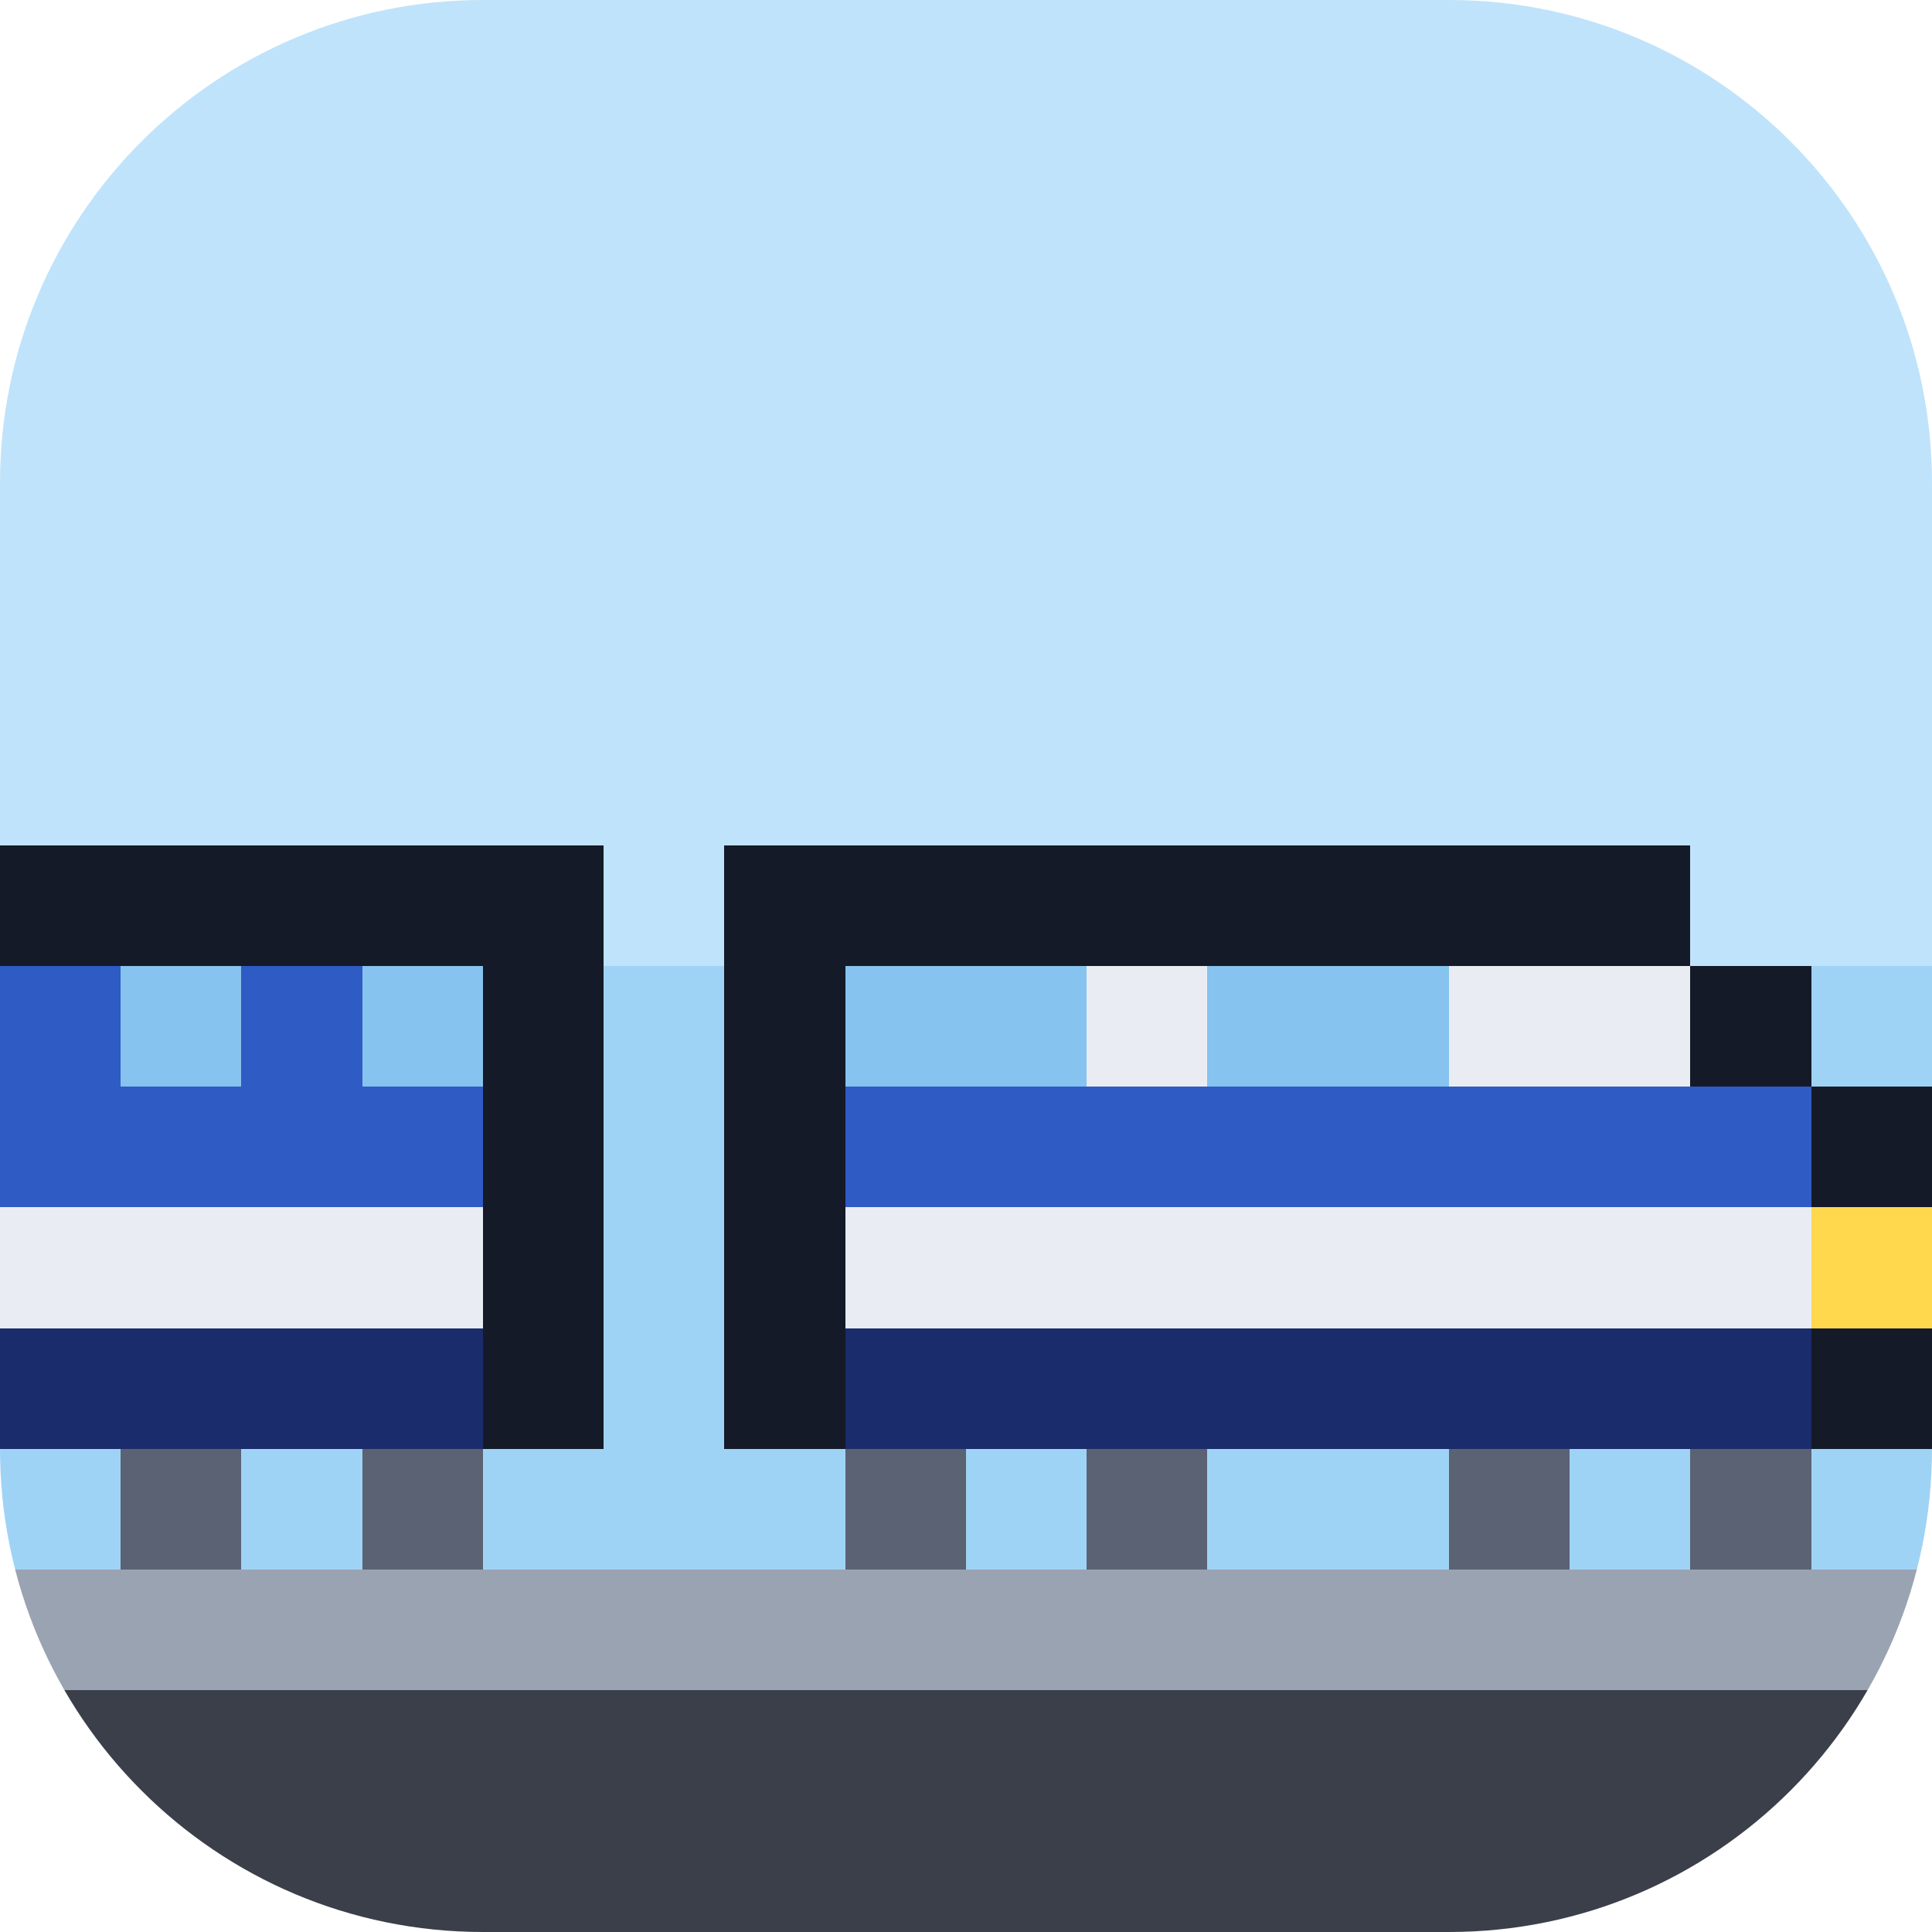
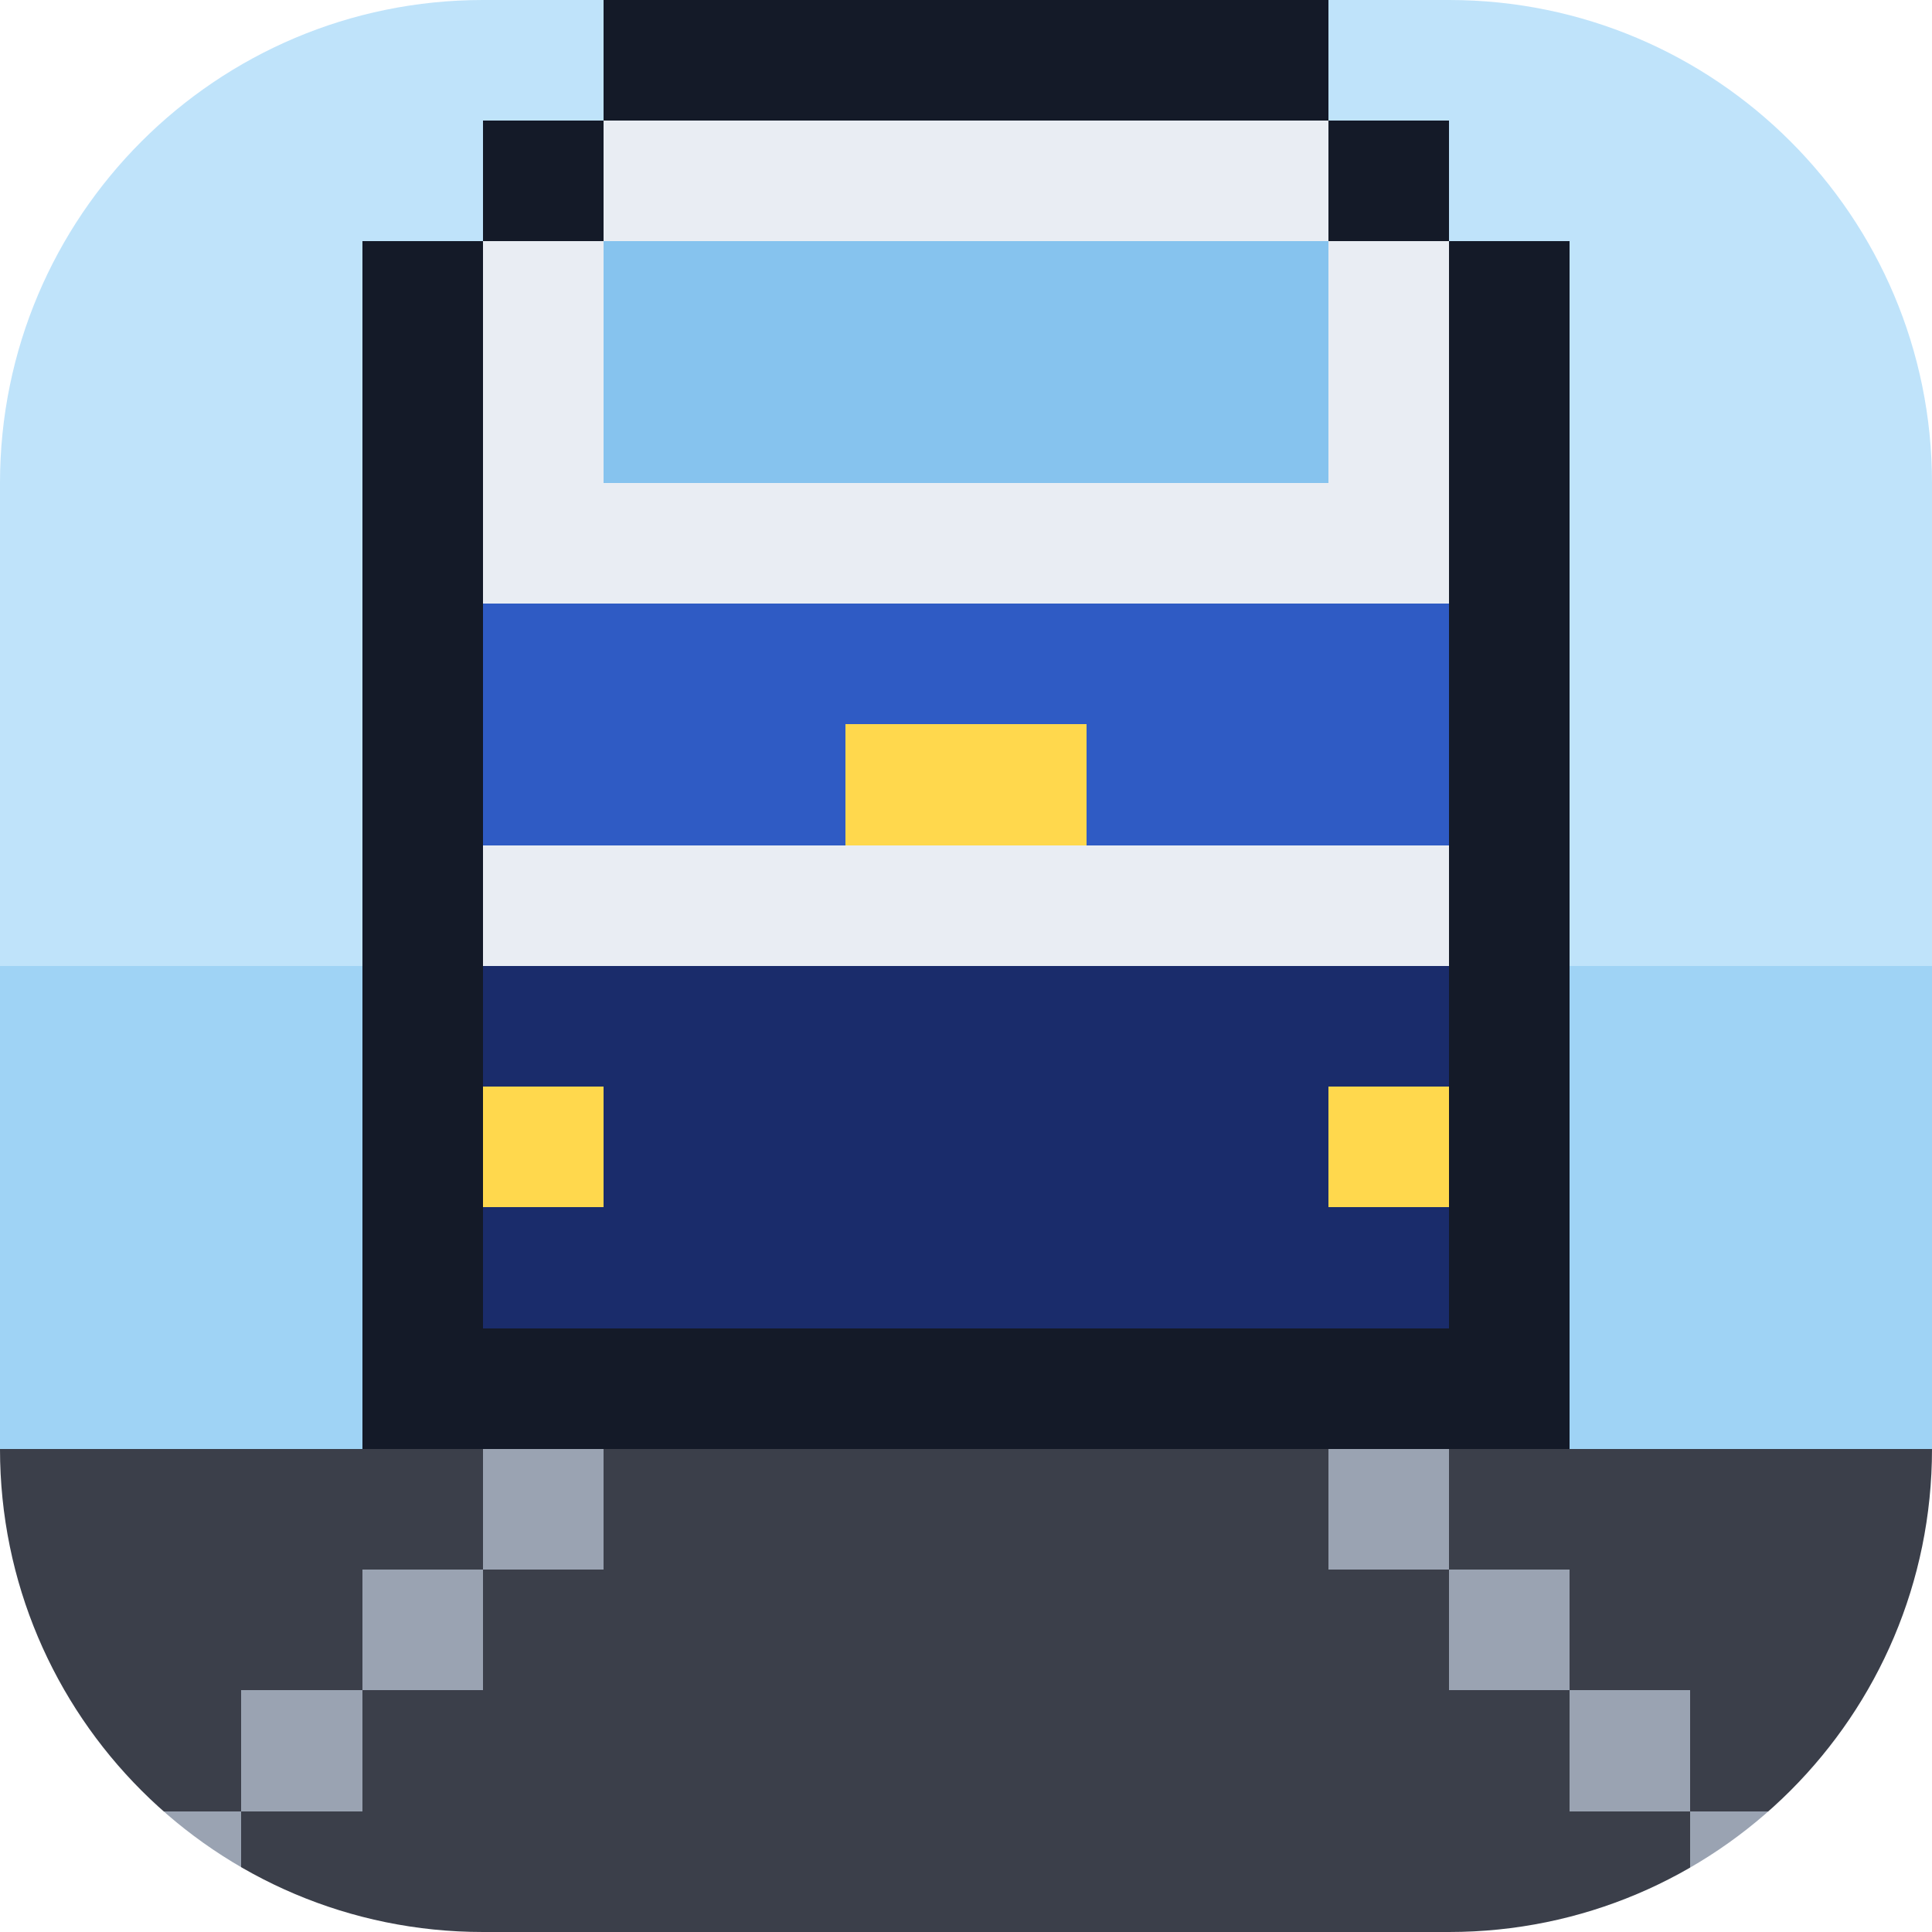
<svg xmlns="http://www.w3.org/2000/svg" viewBox="0 0 16 16" shape-rendering="crispEdges">
  <defs>
    <clipPath id="r">
      <rect width="16" height="16" rx="4" />
    </clipPath>
  </defs>
  <g clip-path="url(#r)">
-     <rect x="0" y="0" width="16" height="1" fill="#bfe3fa" />
-     <rect x="0" y="1" width="16" height="1" fill="#bfe3fa" />
-     <rect x="0" y="2" width="16" height="1" fill="#bfe3fa" />
-     <rect x="0" y="3" width="16" height="1" fill="#bfe3fa" />
-     <rect x="0" y="4" width="16" height="1" fill="#bfe3fa" />
-     <rect x="0" y="5" width="16" height="1" fill="#bfe3fa" />
-     <rect x="0" y="6" width="16" height="1" fill="#bfe3fa" />
-     <rect x="0" y="7" width="5" height="1" fill="#141a28" />
-     <rect x="5" y="7" width="1" height="1" fill="#bfe3fa" />
-     <rect x="6" y="7" width="8" height="1" fill="#141a28" />
-     <rect x="14" y="7" width="2" height="1" fill="#bfe3fa" />
-     <rect x="0" y="8" width="1" height="1" fill="#2f5bc4" />
-     <rect x="1" y="8" width="1" height="1" fill="#86c3ee" />
-     <rect x="2" y="8" width="1" height="1" fill="#2f5bc4" />
-     <rect x="3" y="8" width="1" height="1" fill="#86c3ee" />
-     <rect x="4" y="8" width="1" height="1" fill="#141a28" />
-     <rect x="5" y="8" width="1" height="1" fill="#9fd3f5" />
-     <rect x="6" y="8" width="1" height="1" fill="#141a28" />
-     <rect x="7" y="8" width="2" height="1" fill="#86c3ee" />
-     <rect x="9" y="8" width="1" height="1" fill="#e9edf3" />
-     <rect x="10" y="8" width="2" height="1" fill="#86c3ee" />
-     <rect x="12" y="8" width="2" height="1" fill="#e9edf3" />
-     <rect x="14" y="8" width="1" height="1" fill="#141a28" />
-     <rect x="15" y="8" width="1" height="1" fill="#9fd3f5" />
-     <rect x="0" y="9" width="4" height="1" fill="#2f5bc4" />
-     <rect x="4" y="9" width="1" height="1" fill="#141a28" />
-     <rect x="5" y="9" width="1" height="1" fill="#9fd3f5" />
-     <rect x="6" y="9" width="1" height="1" fill="#141a28" />
-     <rect x="7" y="9" width="8" height="1" fill="#2f5bc4" />
-     <rect x="15" y="9" width="1" height="1" fill="#141a28" />
-     <rect x="0" y="10" width="4" height="1" fill="#e9edf3" />
-     <rect x="4" y="10" width="1" height="1" fill="#141a28" />
-     <rect x="5" y="10" width="1" height="1" fill="#9fd3f5" />
-     <rect x="6" y="10" width="1" height="1" fill="#141a28" />
-     <rect x="7" y="10" width="8" height="1" fill="#e9edf3" />
-     <rect x="15" y="10" width="1" height="1" fill="#ffd84d" />
-     <rect x="0" y="11" width="4" height="1" fill="#1a2c6b" />
-     <rect x="4" y="11" width="1" height="1" fill="#141a28" />
-     <rect x="5" y="11" width="1" height="1" fill="#9fd3f5" />
-     <rect x="6" y="11" width="1" height="1" fill="#141a28" />
-     <rect x="7" y="11" width="8" height="1" fill="#1a2c6b" />
-     <rect x="15" y="11" width="1" height="1" fill="#141a28" />
-     <rect x="0" y="12" width="1" height="1" fill="#9fd3f5" />
-     <rect x="1" y="12" width="1" height="1" fill="#5a6273" />
-     <rect x="2" y="12" width="1" height="1" fill="#9fd3f5" />
-     <rect x="3" y="12" width="1" height="1" fill="#5a6273" />
-     <rect x="4" y="12" width="3" height="1" fill="#9fd3f5" />
-     <rect x="7" y="12" width="1" height="1" fill="#5a6273" />
-     <rect x="8" y="12" width="1" height="1" fill="#9fd3f5" />
-     <rect x="9" y="12" width="1" height="1" fill="#5a6273" />
-     <rect x="10" y="12" width="2" height="1" fill="#9fd3f5" />
-     <rect x="12" y="12" width="1" height="1" fill="#5a6273" />
-     <rect x="13" y="12" width="1" height="1" fill="#9fd3f5" />
-     <rect x="14" y="12" width="1" height="1" fill="#5a6273" />
-     <rect x="15" y="12" width="1" height="1" fill="#9fd3f5" />
-     <rect x="0" y="13" width="16" height="1" fill="#9aa3b2" />
-     <rect x="0" y="14" width="16" height="1" fill="#3b3f4a" />
-     <rect x="0" y="15" width="16" height="1" fill="#3b3f4a" />
+     <rect x="0" y="0" width="5" height="1" fill="#bfe3fa" />
+     <rect x="5" y="0" width="6" height="1" fill="#141a28" />
+     <rect x="11" y="0" width="5" height="1" fill="#bfe3fa" />
+     <rect x="0" y="1" width="4" height="1" fill="#bfe3fa" />
+     <rect x="4" y="1" width="1" height="1" fill="#141a28" />
+     <rect x="5" y="1" width="6" height="1" fill="#e9edf3" />
+     <rect x="11" y="1" width="1" height="1" fill="#141a28" />
+     <rect x="12" y="1" width="4" height="1" fill="#bfe3fa" />
+     <rect x="0" y="2" width="3" height="1" fill="#bfe3fa" />
+     <rect x="3" y="2" width="1" height="1" fill="#141a28" />
+     <rect x="4" y="2" width="1" height="1" fill="#e9edf3" />
+     <rect x="5" y="2" width="6" height="1" fill="#86c3ee" />
+     <rect x="11" y="2" width="1" height="1" fill="#e9edf3" />
+     <rect x="12" y="2" width="1" height="1" fill="#141a28" />
+     <rect x="13" y="2" width="3" height="1" fill="#bfe3fa" />
+     <rect x="0" y="3" width="3" height="1" fill="#bfe3fa" />
+     <rect x="3" y="3" width="1" height="1" fill="#141a28" />
+     <rect x="4" y="3" width="1" height="1" fill="#e9edf3" />
+     <rect x="5" y="3" width="6" height="1" fill="#86c3ee" />
+     <rect x="11" y="3" width="1" height="1" fill="#e9edf3" />
+     <rect x="12" y="3" width="1" height="1" fill="#141a28" />
+     <rect x="13" y="3" width="3" height="1" fill="#bfe3fa" />
+     <rect x="0" y="4" width="3" height="1" fill="#bfe3fa" />
+     <rect x="3" y="4" width="1" height="1" fill="#141a28" />
+     <rect x="4" y="4" width="8" height="1" fill="#e9edf3" />
+     <rect x="12" y="4" width="1" height="1" fill="#141a28" />
+     <rect x="13" y="4" width="3" height="1" fill="#bfe3fa" />
+     <rect x="0" y="5" width="3" height="1" fill="#bfe3fa" />
+     <rect x="3" y="5" width="1" height="1" fill="#141a28" />
+     <rect x="4" y="5" width="8" height="1" fill="#2f5bc4" />
+     <rect x="12" y="5" width="1" height="1" fill="#141a28" />
+     <rect x="13" y="5" width="3" height="1" fill="#bfe3fa" />
+     <rect x="0" y="6" width="3" height="1" fill="#bfe3fa" />
+     <rect x="3" y="6" width="1" height="1" fill="#141a28" />
+     <rect x="4" y="6" width="3" height="1" fill="#2f5bc4" />
+     <rect x="7" y="6" width="2" height="1" fill="#ffd84d" />
+     <rect x="9" y="6" width="3" height="1" fill="#2f5bc4" />
+     <rect x="12" y="6" width="1" height="1" fill="#141a28" />
+     <rect x="13" y="6" width="3" height="1" fill="#bfe3fa" />
+     <rect x="0" y="7" width="3" height="1" fill="#bfe3fa" />
+     <rect x="3" y="7" width="1" height="1" fill="#141a28" />
+     <rect x="4" y="7" width="8" height="1" fill="#e9edf3" />
+     <rect x="12" y="7" width="1" height="1" fill="#141a28" />
+     <rect x="13" y="7" width="3" height="1" fill="#bfe3fa" />
+     <rect x="0" y="8" width="3" height="1" fill="#9fd3f5" />
+     <rect x="3" y="8" width="1" height="1" fill="#141a28" />
+     <rect x="4" y="8" width="8" height="1" fill="#1a2c6b" />
+     <rect x="12" y="8" width="1" height="1" fill="#141a28" />
+     <rect x="13" y="8" width="3" height="1" fill="#9fd3f5" />
+     <rect x="0" y="9" width="3" height="1" fill="#9fd3f5" />
+     <rect x="3" y="9" width="1" height="1" fill="#141a28" />
+     <rect x="4" y="9" width="1" height="1" fill="#ffd84d" />
+     <rect x="5" y="9" width="6" height="1" fill="#1a2c6b" />
+     <rect x="11" y="9" width="1" height="1" fill="#ffd84d" />
+     <rect x="12" y="9" width="1" height="1" fill="#141a28" />
+     <rect x="13" y="9" width="3" height="1" fill="#9fd3f5" />
+     <rect x="0" y="10" width="3" height="1" fill="#9fd3f5" />
+     <rect x="3" y="10" width="1" height="1" fill="#141a28" />
+     <rect x="4" y="10" width="8" height="1" fill="#1a2c6b" />
+     <rect x="12" y="10" width="1" height="1" fill="#141a28" />
+     <rect x="13" y="10" width="3" height="1" fill="#9fd3f5" />
+     <rect x="0" y="11" width="3" height="1" fill="#9fd3f5" />
+     <rect x="3" y="11" width="10" height="1" fill="#141a28" />
+     <rect x="13" y="11" width="3" height="1" fill="#9fd3f5" />
+     <rect x="0" y="12" width="4" height="1" fill="#3b3f4a" />
+     <rect x="4" y="12" width="1" height="1" fill="#9aa3b2" />
+     <rect x="5" y="12" width="6" height="1" fill="#3b3f4a" />
+     <rect x="11" y="12" width="1" height="1" fill="#9aa3b2" />
+     <rect x="12" y="12" width="4" height="1" fill="#3b3f4a" />
+     <rect x="0" y="13" width="3" height="1" fill="#3b3f4a" />
+     <rect x="3" y="13" width="1" height="1" fill="#9aa3b2" />
+     <rect x="4" y="13" width="8" height="1" fill="#3b3f4a" />
+     <rect x="12" y="13" width="1" height="1" fill="#9aa3b2" />
+     <rect x="13" y="13" width="3" height="1" fill="#3b3f4a" />
+     <rect x="0" y="14" width="2" height="1" fill="#3b3f4a" />
+     <rect x="2" y="14" width="1" height="1" fill="#9aa3b2" />
+     <rect x="3" y="14" width="10" height="1" fill="#3b3f4a" />
+     <rect x="13" y="14" width="1" height="1" fill="#9aa3b2" />
+     <rect x="14" y="14" width="2" height="1" fill="#3b3f4a" />
+     <rect x="0" y="15" width="1" height="1" fill="#3b3f4a" />
+     <rect x="1" y="15" width="1" height="1" fill="#9aa3b2" />
+     <rect x="2" y="15" width="12" height="1" fill="#3b3f4a" />
+     <rect x="14" y="15" width="1" height="1" fill="#9aa3b2" />
+     <rect x="15" y="15" width="1" height="1" fill="#3b3f4a" />
  </g>
</svg>
